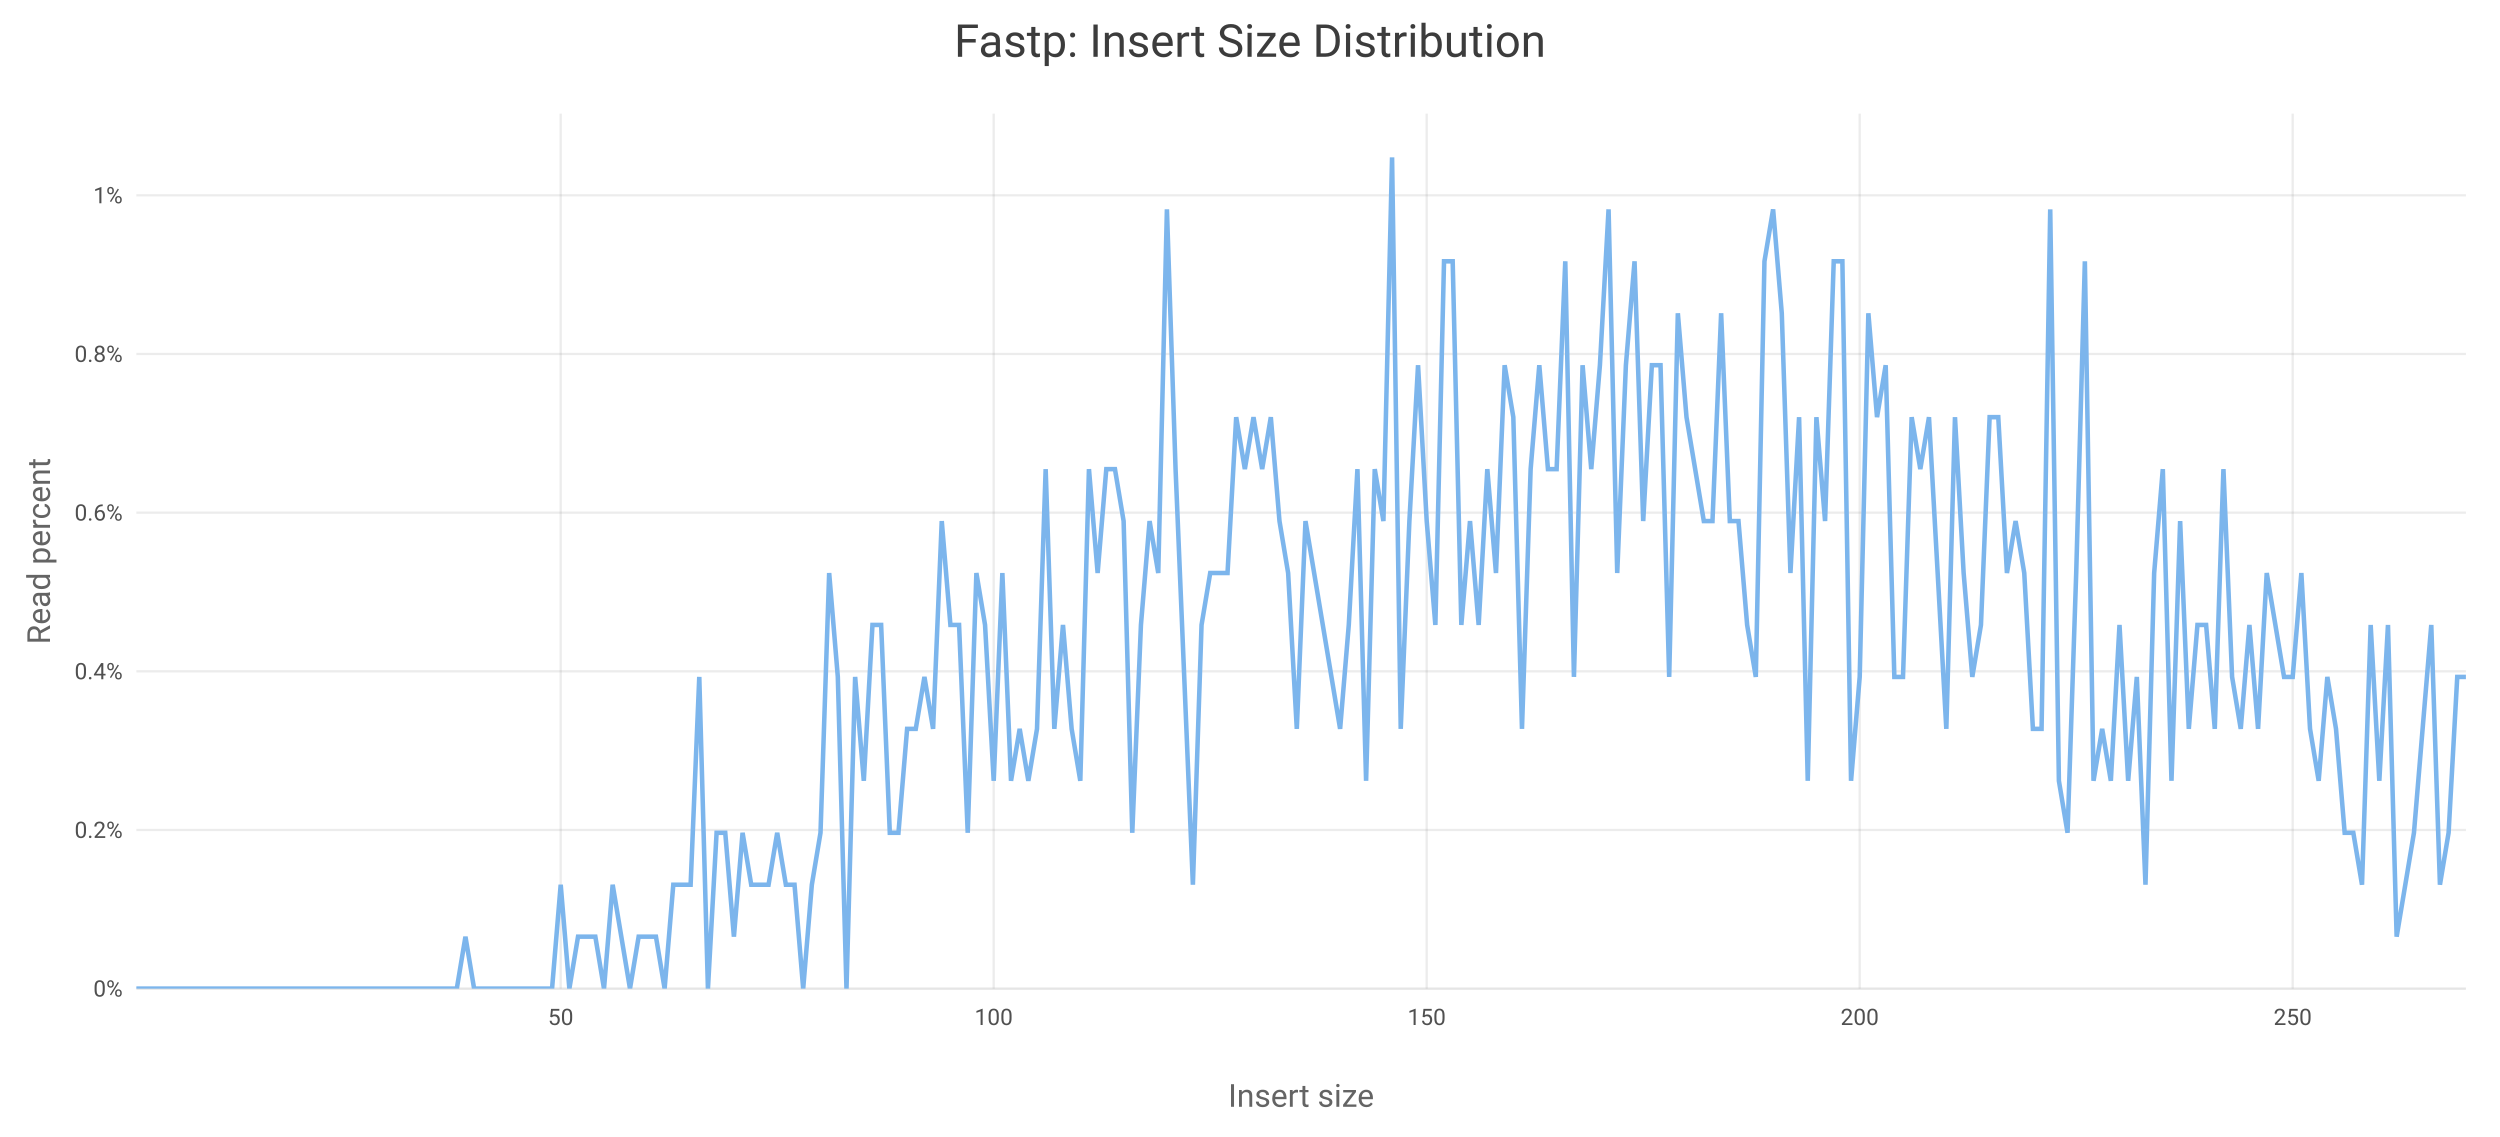
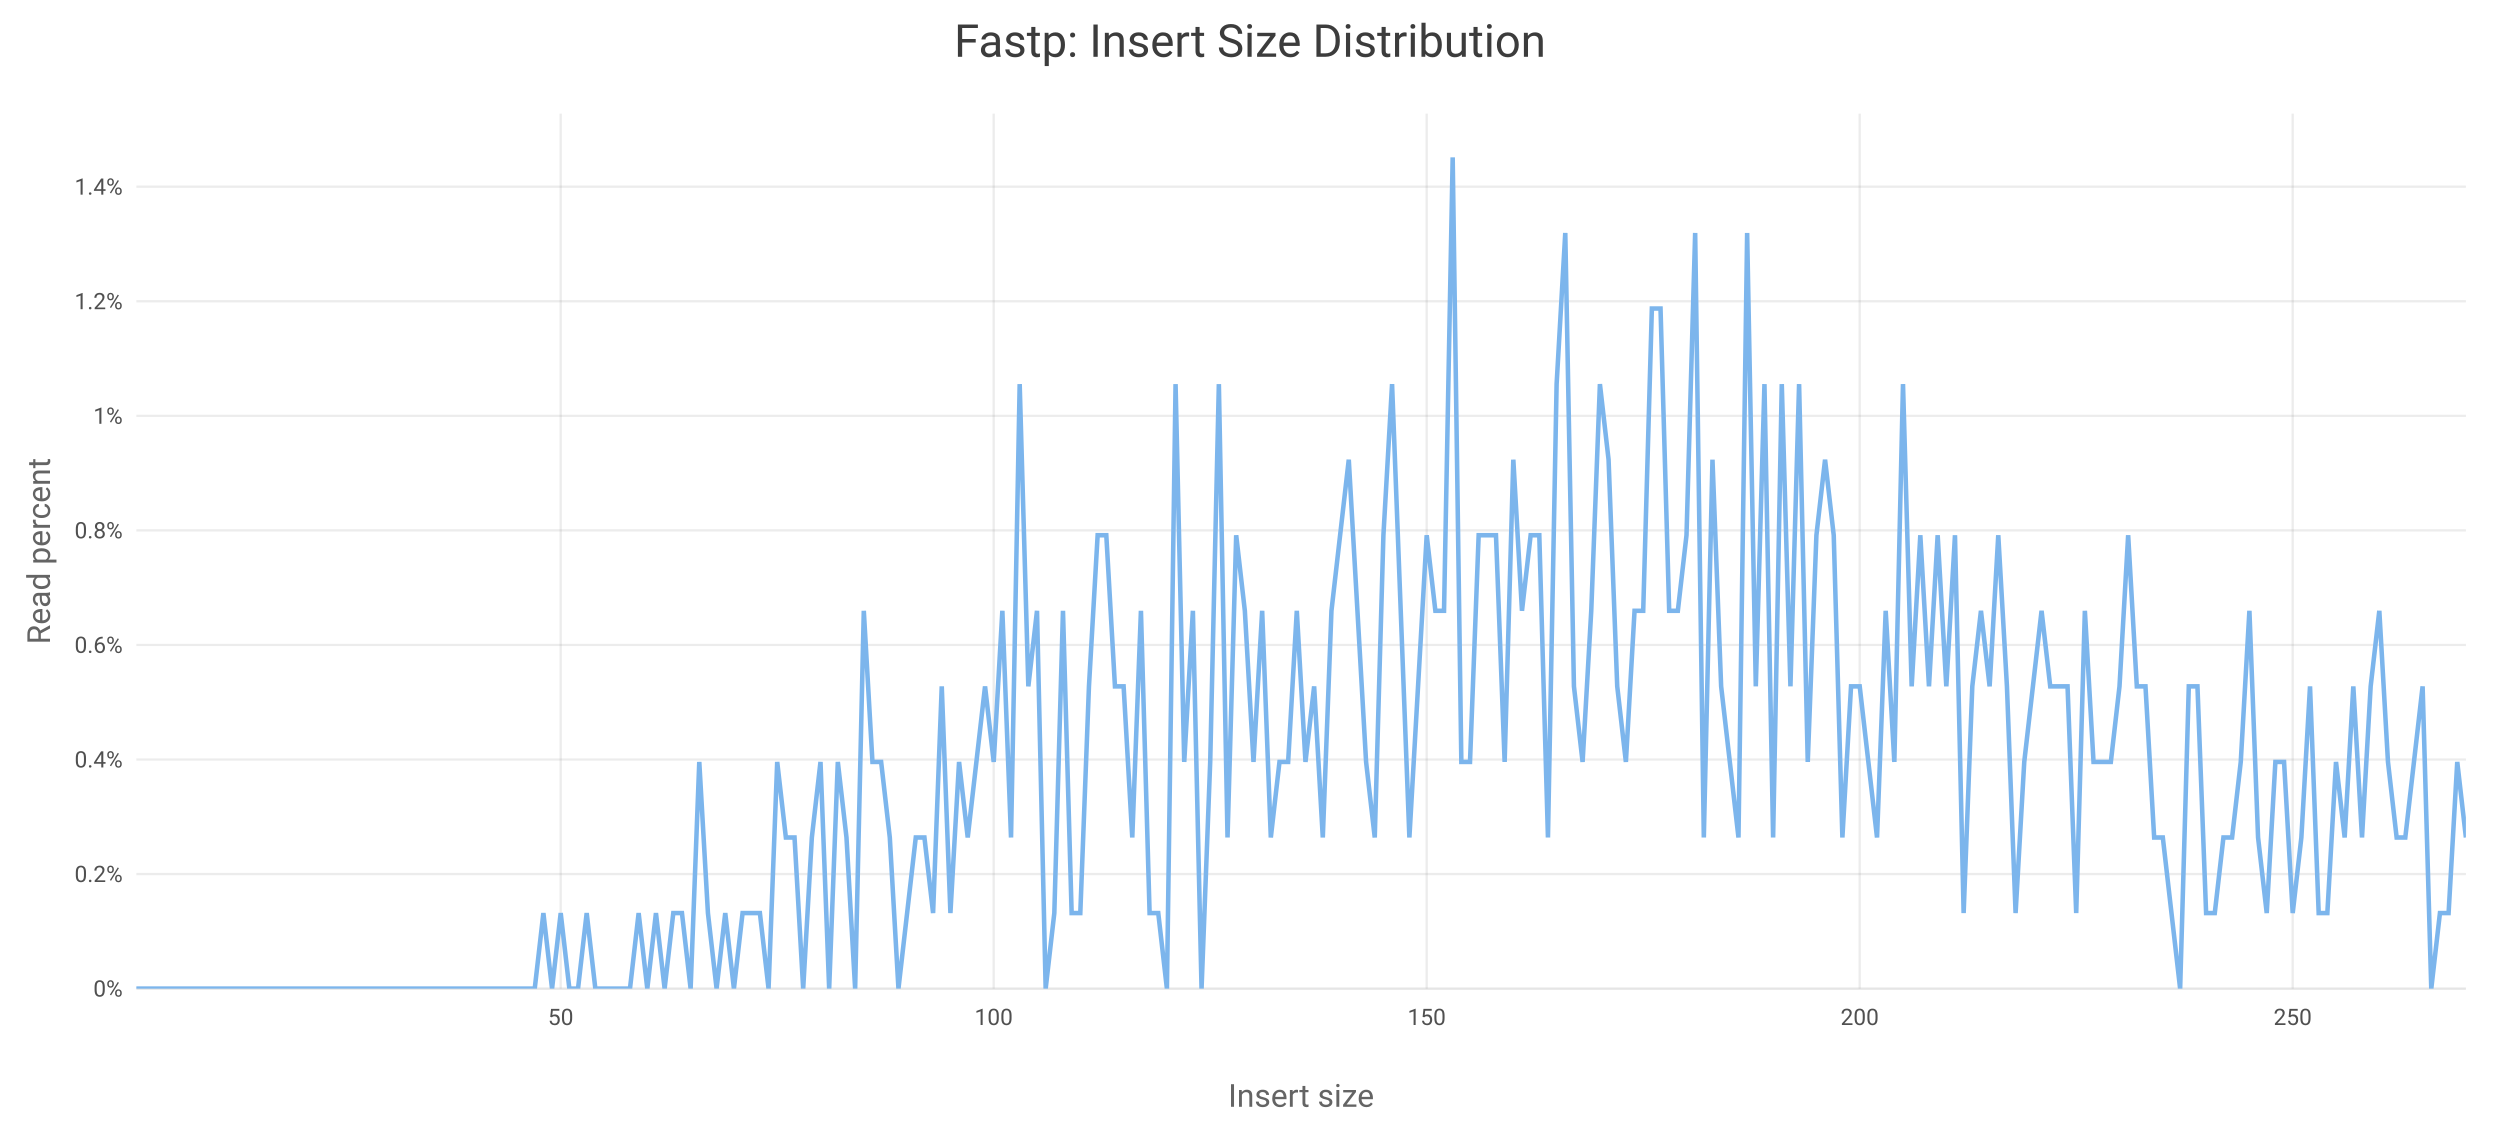
- <svg xmlns="http://www.w3.org/2000/svg" class="main-svg" width="2200" height="1000" viewBox="0 0 1100 500" style="">
+ <svg xmlns="http://www.w3.org/2000/svg" class="main-svg" width="2200" height="1000" style="" viewBox="0 0 1100 500">
  <rect x="0" y="0" width="1100" height="500" style="fill: rgb(255, 255, 255); fill-opacity: 1;" />
-   <defs id="defs-703b8f">
+   <defs id="defs-0bce29">
    <g class="clips">
-       <clipPath id="clip703b8fxyplot" class="plotclip">
+       <clipPath id="clip0bce29xyplot" class="plotclip">
        <rect width="1025" height="385" />
      </clipPath>
-       <clipPath class="axesclip" id="clip703b8fx">
+       <clipPath class="axesclip" id="clip0bce29x">
        <rect x="60" y="0" width="1025" height="500" />
      </clipPath>
-       <clipPath class="axesclip" id="clip703b8fy">
+       <clipPath class="axesclip" id="clip0bce29y">
        <rect x="0" y="50" width="1100" height="385" />
      </clipPath>
-       <clipPath class="axesclip" id="clip703b8fxy">
+       <clipPath class="axesclip" id="clip0bce29xy">
        <rect x="60" y="50" width="1025" height="385" />
      </clipPath>
    </g>
    <g class="gradients" />
    <g class="patterns" />
  </defs>
  <g class="bglayer" />
  <g class="layer-below">
    <g class="imagelayer" />
    <g class="shapelayer" />
  </g>
  <g class="cartesianlayer">
    <g class="subplot xy">
      <g class="layer-subplot">
        <g class="shapelayer" />
        <g class="imagelayer" />
      </g>
      <g class="minor-gridlayer">
        <g class="x" />
        <g class="y" />
      </g>
      <g class="gridlayer">
        <g class="x">
          <path class="xgrid crisp" transform="translate(246.71,0)" d="M0,50v385" style="stroke: rgb(128, 128, 128); stroke-opacity: 0.15; stroke-width: 1px;" />
          <path class="xgrid crisp" transform="translate(437.23,0)" d="M0,50v385" style="stroke: rgb(128, 128, 128); stroke-opacity: 0.15; stroke-width: 1px;" />
          <path class="xgrid crisp" transform="translate(627.75,0)" d="M0,50v385" style="stroke: rgb(128, 128, 128); stroke-opacity: 0.15; stroke-width: 1px;" />
          <path class="xgrid crisp" transform="translate(818.27,0)" d="M0,50v385" style="stroke: rgb(128, 128, 128); stroke-opacity: 0.15; stroke-width: 1px;" />
          <path class="xgrid crisp" transform="translate(1008.79,0)" d="M0,50v385" style="stroke: rgb(128, 128, 128); stroke-opacity: 0.15; stroke-width: 1px;" />
        </g>
        <g class="y">
-           <path class="ygrid crisp" transform="translate(0,365.19)" d="M60,0h1025" style="stroke: rgb(128, 128, 128); stroke-opacity: 0.15; stroke-width: 1px;" />
-           <path class="ygrid crisp" transform="translate(0,295.37)" d="M60,0h1025" style="stroke: rgb(128, 128, 128); stroke-opacity: 0.15; stroke-width: 1px;" />
-           <path class="ygrid crisp" transform="translate(0,225.56)" d="M60,0h1025" style="stroke: rgb(128, 128, 128); stroke-opacity: 0.15; stroke-width: 1px;" />
-           <path class="ygrid crisp" transform="translate(0,155.75)" d="M60,0h1025" style="stroke: rgb(128, 128, 128); stroke-opacity: 0.15; stroke-width: 1px;" />
-           <path class="ygrid crisp" transform="translate(0,85.94)" d="M60,0h1025" style="stroke: rgb(128, 128, 128); stroke-opacity: 0.15; stroke-width: 1px;" />
+           <path class="ygrid crisp" transform="translate(0,384.59)" d="M60,0h1025" style="stroke: rgb(128, 128, 128); stroke-opacity: 0.15; stroke-width: 1px;" />
+           <path class="ygrid crisp" transform="translate(0,334.19)" d="M60,0h1025" style="stroke: rgb(128, 128, 128); stroke-opacity: 0.15; stroke-width: 1px;" />
+           <path class="ygrid crisp" transform="translate(0,283.78)" d="M60,0h1025" style="stroke: rgb(128, 128, 128); stroke-opacity: 0.15; stroke-width: 1px;" />
+           <path class="ygrid crisp" transform="translate(0,233.37)" d="M60,0h1025" style="stroke: rgb(128, 128, 128); stroke-opacity: 0.15; stroke-width: 1px;" />
+           <path class="ygrid crisp" transform="translate(0,182.97)" d="M60,0h1025" style="stroke: rgb(128, 128, 128); stroke-opacity: 0.15; stroke-width: 1px;" />
+           <path class="ygrid crisp" transform="translate(0,132.56)" d="M60,0h1025" style="stroke: rgb(128, 128, 128); stroke-opacity: 0.15; stroke-width: 1px;" />
+           <path class="ygrid crisp" transform="translate(0,82.15)" d="M60,0h1025" style="stroke: rgb(128, 128, 128); stroke-opacity: 0.15; stroke-width: 1px;" />
        </g>
      </g>
      <g class="zerolinelayer">
        <path class="yzl zl crisp" transform="translate(0,435)" d="M60,0h1025" style="stroke: rgb(128, 128, 128); stroke-opacity: 0.2; stroke-width: 1px;" />
      </g>
      <g class="layer-between">
        <g class="shapelayer" />
        <g class="imagelayer" />
      </g>
      <path class="xlines-below" />
      <path class="ylines-below" />
      <g class="overlines-below" />
      <g class="xaxislayer-below" />
      <g class="yaxislayer-below" />
      <g class="overaxes-below" />
      <g class="overplot">
-         <g class="xy" transform="translate(60,50)" clip-path="url(#clip703b8fxyplot)">
+         <g class="xy" transform="translate(60,50)" clip-path="url(#clip0bce29xyplot)">
          <g class="scatterlayer mlayer">
-             <g class="trace scatter tracefaa446" style="stroke-miterlimit: 2; opacity: 1;">
+             <g class="trace scatter trace94442e" style="stroke-miterlimit: 2; opacity: 1;">
              <g class="fills" />
              <g class="errorbars" />
              <g class="lines">
-                 <path class="js-line" d="M0,385L140.99,385L144.8,362.14L148.61,385L152.42,385L182.9,385L186.71,339.28L190.52,385L194.33,362.14L201.95,362.14L205.76,385L209.57,339.28L213.38,362.14L217.19,385L221,362.14L228.62,362.14L232.43,385L236.25,339.28L240.06,339.28L243.87,339.28L247.68,247.84L251.49,385L255.3,316.42L259.11,316.42L262.92,362.14L266.73,316.42L270.54,339.28L278.16,339.28L281.97,316.42L285.78,339.28L289.59,339.28L293.4,385L297.21,339.28L301.02,316.42L304.83,202.13L308.64,247.84L312.45,385L316.26,247.84L320.07,293.56L323.88,224.98L327.7,224.98L331.51,316.42L335.32,316.42L339.13,270.7L342.94,270.7L346.75,247.84L350.56,270.7L354.37,179.27L358.18,224.98L361.99,224.98L365.8,316.42L369.61,202.13L373.42,224.98L377.23,293.56L381.04,202.13L384.85,293.56L388.66,270.7L392.47,293.56L396.28,270.7L400.09,156.41L403.9,270.7L407.71,224.98L411.52,270.7L415.33,293.56L419.14,156.41L422.96,202.13L426.77,156.41L430.58,156.41L434.39,179.27L438.2,316.42L442.01,224.98L445.82,179.27L449.63,202.13L453.44,42.11L457.25,156.41L464.87,339.28L468.68,224.98L472.49,202.13L476.3,202.13L480.11,202.13L483.92,133.55L487.73,156.41L491.54,133.55L495.35,156.41L499.16,133.55L502.97,179.27L506.78,202.13L510.59,270.7L514.41,179.27L529.65,270.7L533.46,224.98L537.27,156.41L541.08,293.56L544.89,156.41L548.7,179.27L552.51,19.25L556.32,270.7L560.13,179.27L563.94,110.69L567.75,179.27L571.56,224.98L575.37,64.97L579.18,64.97L582.99,224.98L586.8,179.27L590.61,224.98L594.42,156.41L598.23,202.13L602.04,110.69L605.86,133.55L609.67,270.7L613.48,156.41L617.29,110.69L621.1,156.41L624.91,156.41L628.72,64.97L632.53,247.84L636.34,110.69L640.15,156.41L643.96,110.69L647.77,42.11L651.58,202.13L655.39,110.69L659.2,64.97L663.01,179.27L666.82,110.69L670.63,110.69L674.44,247.84L678.25,87.83L682.06,133.55L685.87,156.41L689.68,179.27L693.49,179.27L697.3,87.83L701.12,179.27L704.93,179.27L708.74,224.98L712.55,247.84L716.36,64.97L720.17,42.11L723.98,87.83L727.79,202.13L731.6,133.55L735.41,293.56L739.22,133.55L743.03,179.27L746.84,64.97L750.65,64.97L754.46,293.56L758.27,247.84L762.08,87.83L765.89,133.55L769.7,110.69L773.51,247.84L777.32,247.84L781.13,133.55L784.94,156.41L788.75,133.55L792.57,202.13L796.38,270.7L800.19,133.55L804,202.13L807.81,247.84L811.62,224.98L815.43,133.55L819.24,133.55L823.05,202.13L826.86,179.27L830.67,202.13L834.48,270.7L838.29,270.7L842.1,42.11L845.91,293.56L849.72,316.42L853.53,202.13L857.34,64.97L861.15,293.56L864.96,270.7L868.77,293.56L872.58,224.98L876.39,293.56L880.2,247.84L884.01,339.28L887.83,202.13L891.64,156.41L895.45,293.56L899.26,179.27L903.07,270.7L906.88,224.98L910.69,224.98L914.5,270.7L918.31,156.41L922.12,247.84L925.93,270.7L929.74,224.98L933.55,270.7L937.36,202.13L944.98,247.84L948.79,247.84L952.6,202.13L956.41,270.7L960.22,293.56L964.03,247.84L967.84,270.7L971.65,316.42L975.46,316.42L979.28,339.28L983.09,224.98L986.9,293.56L990.71,224.98L994.52,362.14L1002.14,316.42L1005.95,270.7L1009.76,224.98L1013.57,339.28L1017.38,316.42L1021.19,247.84L1025,247.84" style="vector-effect: none; fill: none; stroke: rgb(124, 181, 236); stroke-opacity: 1; stroke-width: 2px; opacity: 1;" />
+                 <path class="js-line" d="M0,385L175.28,385L179.09,351.75L182.9,385L186.71,351.75L190.52,385L194.33,385L198.14,351.75L201.95,385L217.19,385L221,351.75L224.81,385L228.62,351.75L232.43,385L236.25,351.75L240.06,351.75L243.87,385L247.68,285.25L251.49,351.75L255.3,385L259.11,351.75L262.92,385L266.73,351.75L274.35,351.75L278.16,385L281.97,285.25L285.78,318.5L289.59,318.5L293.4,385L297.21,318.5L301.02,285.25L304.83,385L308.64,285.25L312.45,318.5L316.26,385L320.07,218.75L323.88,285.25L327.7,285.25L331.51,318.5L335.32,385L339.13,351.75L342.94,318.5L346.75,318.5L350.56,351.75L354.37,252L358.18,351.75L361.99,285.25L365.8,318.5L369.61,285.25L373.42,252L377.23,285.25L381.04,218.75L384.85,318.5L388.66,119L392.47,252L396.28,218.75L400.09,385L403.9,351.75L407.71,218.75L411.52,351.75L415.33,351.75L419.14,252L422.96,185.5L426.77,185.5L430.58,252L434.39,252L438.2,318.5L442.01,218.75L445.82,351.75L449.63,351.75L453.44,385L457.25,119L461.06,285.25L464.87,218.75L468.68,385L472.49,285.25L476.3,119L480.11,318.5L483.92,185.5L487.73,218.75L491.54,285.25L495.35,218.75L499.16,318.5L502.97,285.25L506.78,285.25L510.59,218.75L514.41,285.25L518.22,252L522.03,318.5L525.84,218.75L529.65,185.5L533.46,152.25L537.27,218.75L541.08,285.25L544.89,318.5L548.7,185.5L552.51,119L560.13,318.5L563.94,252L567.75,185.5L571.56,218.75L575.37,218.75L579.18,19.25L582.99,285.25L586.8,285.25L590.61,185.5L594.42,185.5L598.23,185.5L602.04,285.25L605.86,152.25L609.67,218.75L613.48,185.5L617.29,185.5L621.1,318.5L624.91,119L628.72,52.5L632.53,252L636.34,285.25L640.15,218.75L643.96,119L647.77,152.25L651.58,252L655.39,285.25L659.2,218.75L663.01,218.75L666.82,85.75L670.63,85.75L674.44,218.75L678.25,218.75L682.06,185.5L685.87,52.5L689.68,318.5L693.49,152.25L697.3,252L701.12,285.25L704.93,318.5L708.74,52.5L712.55,252L716.36,119L720.17,318.5L723.98,119L727.79,252L731.6,119L735.41,285.25L739.22,185.5L743.03,152.25L746.84,185.5L750.65,318.5L754.46,252L758.27,252L762.08,285.25L765.89,318.5L769.7,218.75L773.51,285.25L777.32,119L781.13,252L784.94,185.5L788.75,252L792.57,185.5L796.38,252L800.19,185.5L804,351.75L807.81,252L811.62,218.75L815.43,252L819.24,185.5L823.05,252L826.86,351.75L830.67,285.25L838.29,218.75L842.1,252L849.72,252L853.53,351.75L857.34,218.75L861.15,285.25L868.77,285.25L872.58,252L876.39,185.5L880.2,252L884.01,252L887.83,318.5L891.64,318.5L895.45,351.75L899.26,385L903.07,252L906.88,252L910.69,351.75L914.5,351.75L918.31,318.5L922.12,318.5L925.93,285.25L929.74,218.75L933.55,318.5L937.36,351.75L941.17,285.25L944.98,285.25L948.79,351.75L952.6,318.5L956.41,252L960.22,351.75L964.03,351.75L967.84,285.25L971.65,318.5L975.46,252L979.28,318.5L983.09,252L986.9,218.75L990.71,285.25L994.52,318.5L998.33,318.5L1002.14,285.25L1005.95,252L1009.76,385L1013.57,351.75L1017.38,351.75L1021.19,285.25L1025,318.5" style="vector-effect: none; fill: none; stroke: rgb(124, 181, 236); stroke-opacity: 1; stroke-width: 2px; opacity: 1;" />
              </g>
              <g class="points" />
              <g class="text" />
            </g>
          </g>
        </g>
      </g>
      <g class="zerolinelayer-above" />
      <path class="xlines-above crisp" d="M0,0" style="fill: none;" />
      <path class="ylines-above crisp" d="M0,0" style="fill: none;" />
      <g class="overlines-above" />
      <g class="xaxislayer-above">
        <g class="xtick">
          <text text-anchor="middle" x="0" y="451" transform="translate(246.71,0)" style="font-family: system-ui, -apple-system, 'Segoe UI', Roboto, 'Helvetica Neue', 'Noto Sans', 'Liberation Sans', Arial, sans-serif, 'Apple Color Emoji', 'Segoe UI Emoji', 'Segoe UI Symbol', 'Noto Color Emoji'; font-size: 10px; fill: rgb(80, 80, 80); fill-opacity: 1; white-space: pre;">50</text>
        </g>
        <g class="xtick">
          <text text-anchor="middle" x="0" y="451" style="font-family: system-ui, -apple-system, 'Segoe UI', Roboto, 'Helvetica Neue', 'Noto Sans', 'Liberation Sans', Arial, sans-serif, 'Apple Color Emoji', 'Segoe UI Emoji', 'Segoe UI Symbol', 'Noto Color Emoji'; font-size: 10px; fill: rgb(80, 80, 80); fill-opacity: 1; white-space: pre;" transform="translate(437.23,0)">100</text>
        </g>
        <g class="xtick">
          <text text-anchor="middle" x="0" y="451" style="font-family: system-ui, -apple-system, 'Segoe UI', Roboto, 'Helvetica Neue', 'Noto Sans', 'Liberation Sans', Arial, sans-serif, 'Apple Color Emoji', 'Segoe UI Emoji', 'Segoe UI Symbol', 'Noto Color Emoji'; font-size: 10px; fill: rgb(80, 80, 80); fill-opacity: 1; white-space: pre;" transform="translate(627.75,0)">150</text>
        </g>
        <g class="xtick">
          <text text-anchor="middle" x="0" y="451" style="font-family: system-ui, -apple-system, 'Segoe UI', Roboto, 'Helvetica Neue', 'Noto Sans', 'Liberation Sans', Arial, sans-serif, 'Apple Color Emoji', 'Segoe UI Emoji', 'Segoe UI Symbol', 'Noto Color Emoji'; font-size: 10px; fill: rgb(80, 80, 80); fill-opacity: 1; white-space: pre;" transform="translate(818.27,0)">200</text>
        </g>
        <g class="xtick">
          <text text-anchor="middle" x="0" y="451" style="font-family: system-ui, -apple-system, 'Segoe UI', Roboto, 'Helvetica Neue', 'Noto Sans', 'Liberation Sans', Arial, sans-serif, 'Apple Color Emoji', 'Segoe UI Emoji', 'Segoe UI Symbol', 'Noto Color Emoji'; font-size: 10px; fill: rgb(80, 80, 80); fill-opacity: 1; white-space: pre;" transform="translate(1008.79,0)">250</text>
        </g>
      </g>
      <g class="yaxislayer-above">
        <g class="ytick">
          <text text-anchor="end" x="54" y="3.5" transform="translate(0,435)" style="font-family: system-ui, -apple-system, 'Segoe UI', Roboto, 'Helvetica Neue', 'Noto Sans', 'Liberation Sans', Arial, sans-serif, 'Apple Color Emoji', 'Segoe UI Emoji', 'Segoe UI Symbol', 'Noto Color Emoji'; font-size: 10px; fill: rgb(80, 80, 80); fill-opacity: 1; white-space: pre;">0%</text>
        </g>
        <g class="ytick">
-           <text text-anchor="end" x="54" y="3.5" style="font-family: system-ui, -apple-system, 'Segoe UI', Roboto, 'Helvetica Neue', 'Noto Sans', 'Liberation Sans', Arial, sans-serif, 'Apple Color Emoji', 'Segoe UI Emoji', 'Segoe UI Symbol', 'Noto Color Emoji'; font-size: 10px; fill: rgb(80, 80, 80); fill-opacity: 1; white-space: pre;" transform="translate(0,365.19)">0.2%</text>
+           <text text-anchor="end" x="54" y="3.5" style="font-family: system-ui, -apple-system, 'Segoe UI', Roboto, 'Helvetica Neue', 'Noto Sans', 'Liberation Sans', Arial, sans-serif, 'Apple Color Emoji', 'Segoe UI Emoji', 'Segoe UI Symbol', 'Noto Color Emoji'; font-size: 10px; fill: rgb(80, 80, 80); fill-opacity: 1; white-space: pre;" transform="translate(0,384.59)">0.2%</text>
        </g>
        <g class="ytick">
-           <text text-anchor="end" x="54" y="3.5" style="font-family: system-ui, -apple-system, 'Segoe UI', Roboto, 'Helvetica Neue', 'Noto Sans', 'Liberation Sans', Arial, sans-serif, 'Apple Color Emoji', 'Segoe UI Emoji', 'Segoe UI Symbol', 'Noto Color Emoji'; font-size: 10px; fill: rgb(80, 80, 80); fill-opacity: 1; white-space: pre;" transform="translate(0,295.37)">0.4%</text>
+           <text text-anchor="end" x="54" y="3.5" style="font-family: system-ui, -apple-system, 'Segoe UI', Roboto, 'Helvetica Neue', 'Noto Sans', 'Liberation Sans', Arial, sans-serif, 'Apple Color Emoji', 'Segoe UI Emoji', 'Segoe UI Symbol', 'Noto Color Emoji'; font-size: 10px; fill: rgb(80, 80, 80); fill-opacity: 1; white-space: pre;" transform="translate(0,334.19)">0.4%</text>
        </g>
        <g class="ytick">
-           <text text-anchor="end" x="54" y="3.5" style="font-family: system-ui, -apple-system, 'Segoe UI', Roboto, 'Helvetica Neue', 'Noto Sans', 'Liberation Sans', Arial, sans-serif, 'Apple Color Emoji', 'Segoe UI Emoji', 'Segoe UI Symbol', 'Noto Color Emoji'; font-size: 10px; fill: rgb(80, 80, 80); fill-opacity: 1; white-space: pre;" transform="translate(0,225.56)">0.6%</text>
+           <text text-anchor="end" x="54" y="3.5" style="font-family: system-ui, -apple-system, 'Segoe UI', Roboto, 'Helvetica Neue', 'Noto Sans', 'Liberation Sans', Arial, sans-serif, 'Apple Color Emoji', 'Segoe UI Emoji', 'Segoe UI Symbol', 'Noto Color Emoji'; font-size: 10px; fill: rgb(80, 80, 80); fill-opacity: 1; white-space: pre;" transform="translate(0,283.78)">0.6%</text>
        </g>
        <g class="ytick">
-           <text text-anchor="end" x="54" y="3.5" style="font-family: system-ui, -apple-system, 'Segoe UI', Roboto, 'Helvetica Neue', 'Noto Sans', 'Liberation Sans', Arial, sans-serif, 'Apple Color Emoji', 'Segoe UI Emoji', 'Segoe UI Symbol', 'Noto Color Emoji'; font-size: 10px; fill: rgb(80, 80, 80); fill-opacity: 1; white-space: pre;" transform="translate(0,155.75)">0.8%</text>
+           <text text-anchor="end" x="54" y="3.5" style="font-family: system-ui, -apple-system, 'Segoe UI', Roboto, 'Helvetica Neue', 'Noto Sans', 'Liberation Sans', Arial, sans-serif, 'Apple Color Emoji', 'Segoe UI Emoji', 'Segoe UI Symbol', 'Noto Color Emoji'; font-size: 10px; fill: rgb(80, 80, 80); fill-opacity: 1; white-space: pre;" transform="translate(0,233.37)">0.8%</text>
        </g>
        <g class="ytick">
-           <text text-anchor="end" x="54" y="3.5" style="font-family: system-ui, -apple-system, 'Segoe UI', Roboto, 'Helvetica Neue', 'Noto Sans', 'Liberation Sans', Arial, sans-serif, 'Apple Color Emoji', 'Segoe UI Emoji', 'Segoe UI Symbol', 'Noto Color Emoji'; font-size: 10px; fill: rgb(80, 80, 80); fill-opacity: 1; white-space: pre;" transform="translate(0,85.94)">1%</text>
+           <text text-anchor="end" x="54" y="3.5" style="font-family: system-ui, -apple-system, 'Segoe UI', Roboto, 'Helvetica Neue', 'Noto Sans', 'Liberation Sans', Arial, sans-serif, 'Apple Color Emoji', 'Segoe UI Emoji', 'Segoe UI Symbol', 'Noto Color Emoji'; font-size: 10px; fill: rgb(80, 80, 80); fill-opacity: 1; white-space: pre;" transform="translate(0,182.97)">1%</text>
+         </g>
+         <g class="ytick">
+           <text text-anchor="end" x="54" y="3.5" style="font-family: system-ui, -apple-system, 'Segoe UI', Roboto, 'Helvetica Neue', 'Noto Sans', 'Liberation Sans', Arial, sans-serif, 'Apple Color Emoji', 'Segoe UI Emoji', 'Segoe UI Symbol', 'Noto Color Emoji'; font-size: 10px; fill: rgb(80, 80, 80); fill-opacity: 1; white-space: pre;" transform="translate(0,132.56)">1.2%</text>
+         </g>
+         <g class="ytick">
+           <text text-anchor="end" x="54" y="3.5" style="font-family: system-ui, -apple-system, 'Segoe UI', Roboto, 'Helvetica Neue', 'Noto Sans', 'Liberation Sans', Arial, sans-serif, 'Apple Color Emoji', 'Segoe UI Emoji', 'Segoe UI Symbol', 'Noto Color Emoji'; font-size: 10px; fill: rgb(80, 80, 80); fill-opacity: 1; white-space: pre;" transform="translate(0,82.15)">1.4%</text>
        </g>
      </g>
      <g class="overaxes-above" />
    </g>
  </g>
  <g class="polarlayer" />
  <g class="smithlayer" />
  <g class="ternarylayer" />
  <g class="geolayer" />
  <g class="funnelarealayer" />
  <g class="pielayer" />
  <g class="iciclelayer" />
  <g class="treemaplayer" />
  <g class="sunburstlayer" />
  <g class="glimages" />
-   <defs id="topdefs-703b8f">
+   <defs id="topdefs-0bce29">
    <g class="clips" />
  </defs>
  <g class="layer-above">
    <g class="imagelayer" />
    <g class="shapelayer" />
  </g>
  <g class="infolayer">
    <g class="g-gtitle">
      <text class="gtitle" x="550" y="25" text-anchor="middle" dy="0em" style="opacity: 1; font-family: system-ui, -apple-system, 'Segoe UI', Roboto, 'Helvetica Neue', 'Noto Sans', 'Liberation Sans', Arial, sans-serif, 'Apple Color Emoji', 'Segoe UI Emoji', 'Segoe UI Symbol', 'Noto Color Emoji'; font-size: 20px; fill: rgb(60, 60, 60); fill-opacity: 1; white-space: pre;">Fastp: Insert Size Distribution</text>
    </g>
    <g class="g-xtitle">
      <text class="xtitle" x="572.5" y="487" text-anchor="middle" style="opacity: 1; font-family: system-ui, -apple-system, 'Segoe UI', Roboto, 'Helvetica Neue', 'Noto Sans', 'Liberation Sans', Arial, sans-serif, 'Apple Color Emoji', 'Segoe UI Emoji', 'Segoe UI Symbol', 'Noto Color Emoji'; font-size: 14px; fill: rgb(100, 100, 100); fill-opacity: 1; white-space: pre;">Insert size</text>
    </g>
    <g class="g-ytitle">
      <text class="ytitle" transform="rotate(-90,22,242.5)" x="22" y="242.5" text-anchor="middle" style="opacity: 1; font-family: system-ui, -apple-system, 'Segoe UI', Roboto, 'Helvetica Neue', 'Noto Sans', 'Liberation Sans', Arial, sans-serif, 'Apple Color Emoji', 'Segoe UI Emoji', 'Segoe UI Symbol', 'Noto Color Emoji'; font-size: 14px; fill: rgb(100, 100, 100); fill-opacity: 1; white-space: pre;">Read percent</text>
    </g>
  </g>
</svg>
